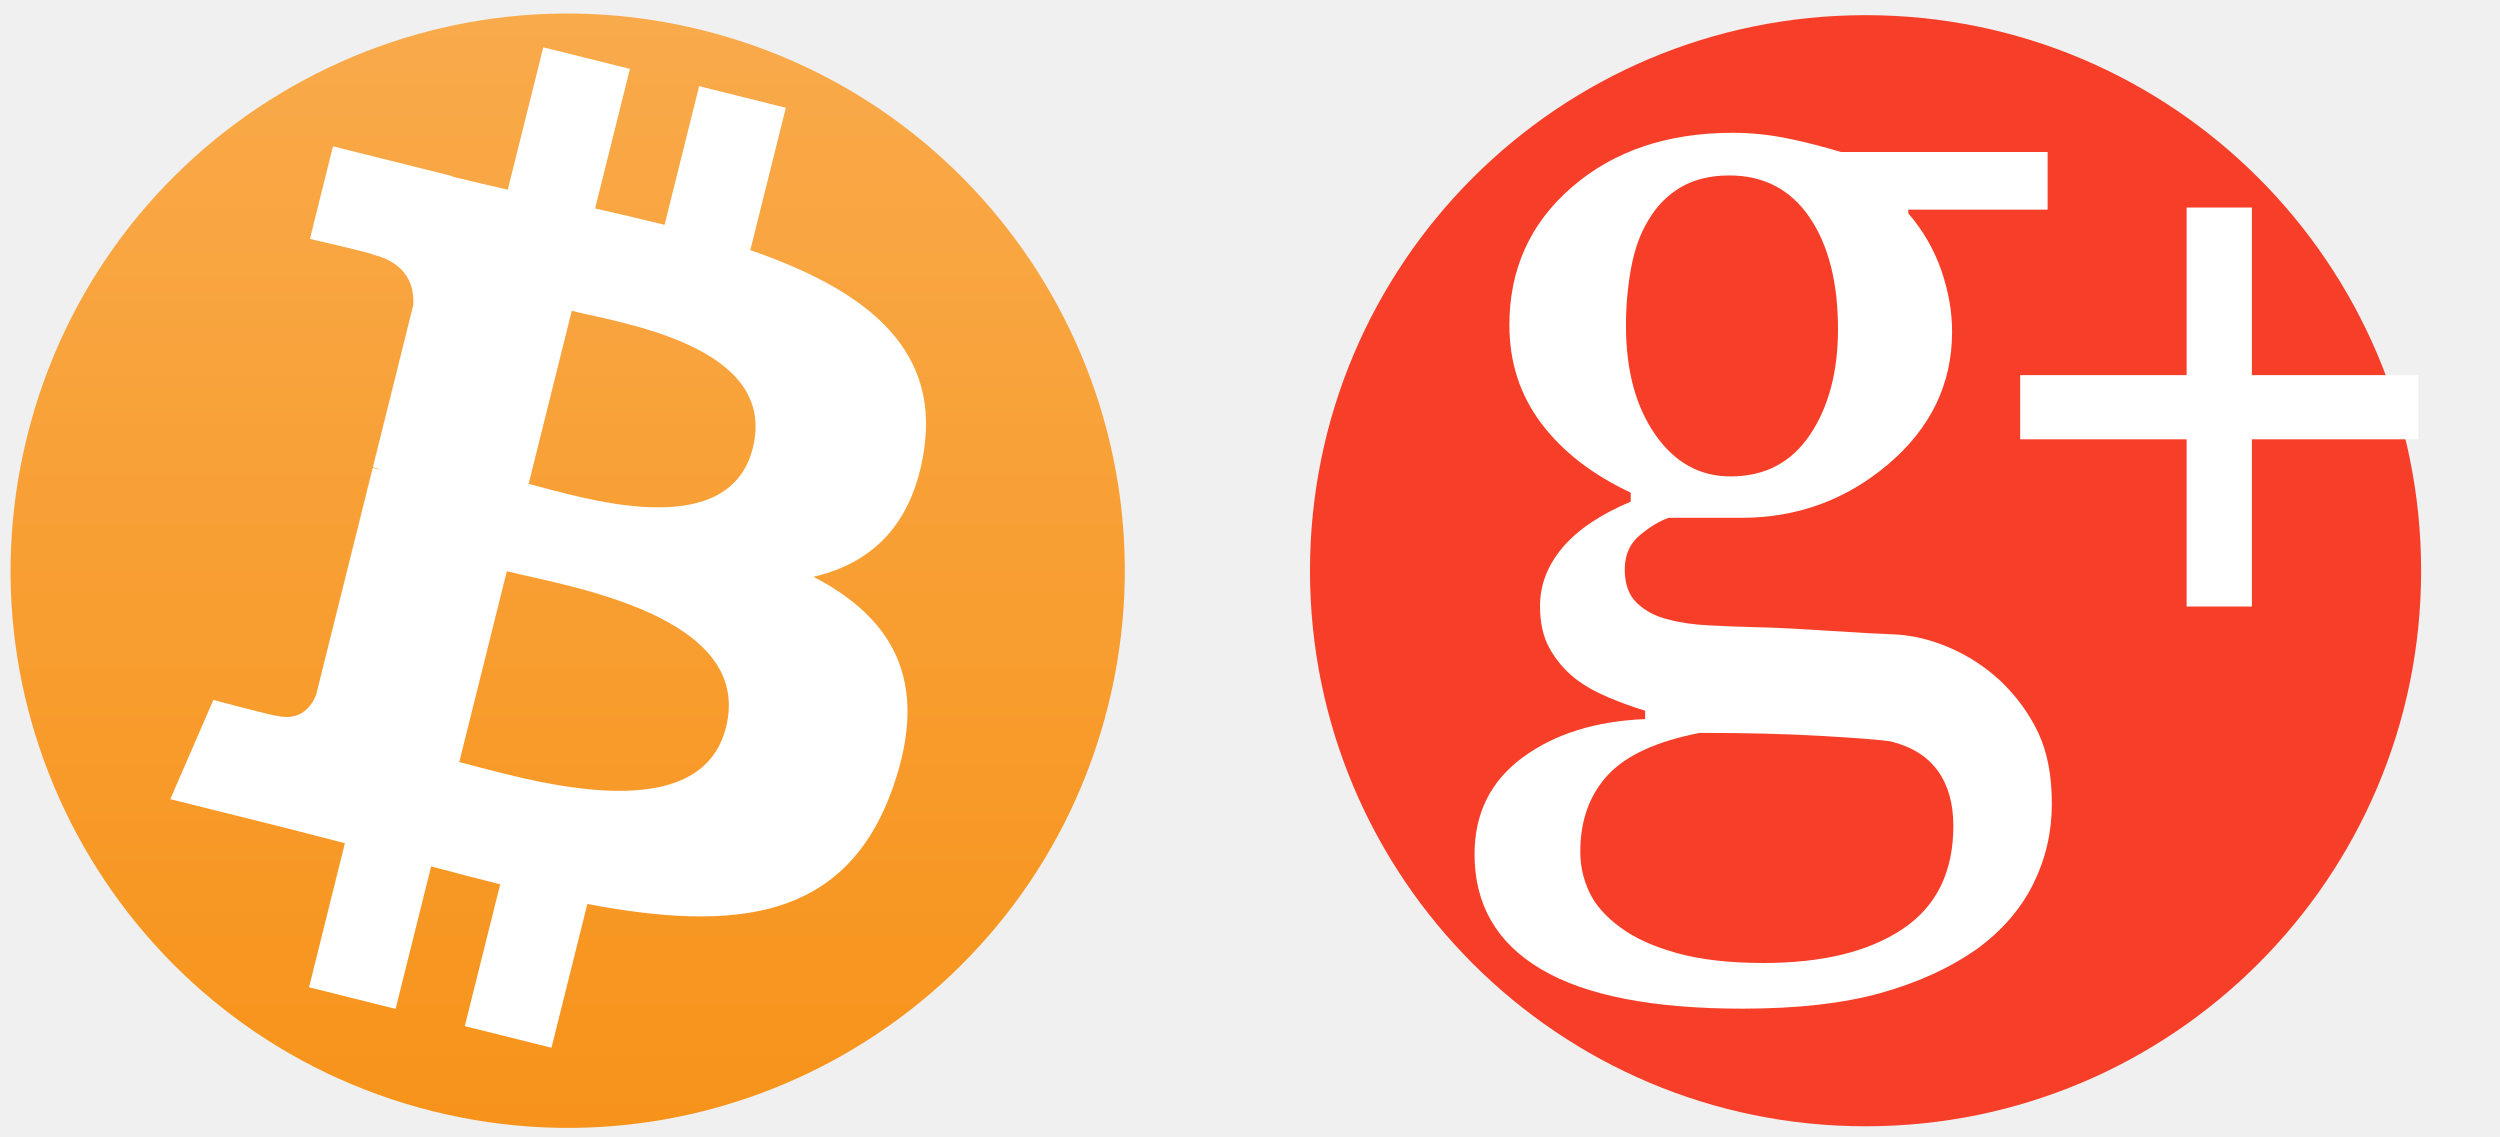
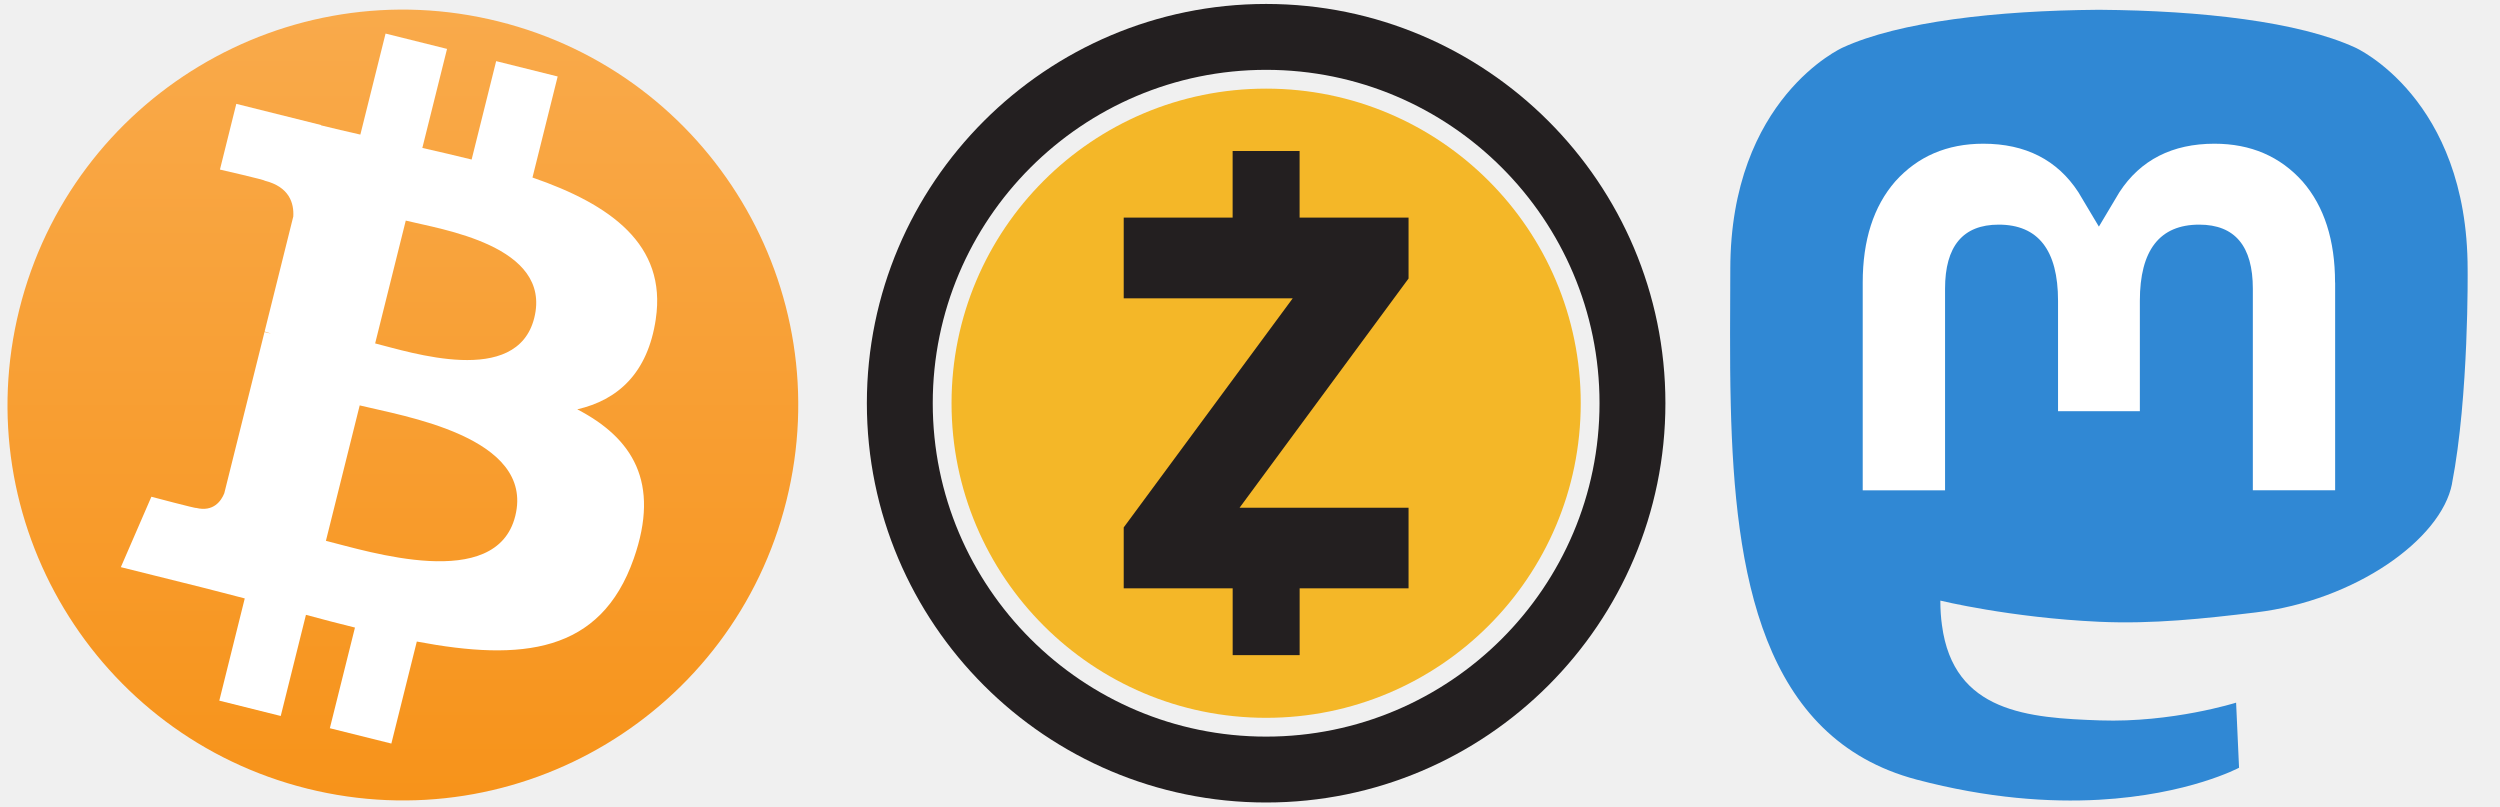
- <svg xmlns="http://www.w3.org/2000/svg" xmlns:xlink="http://www.w3.org/1999/xlink" version="1.1" id="navRight" viewBox="0 0 44 20" height="20" width="44">
+ <svg xmlns="http://www.w3.org/2000/svg" xmlns:xlink="http://www.w3.org/1999/xlink" version="1.1" id="navRight" viewBox="0 0 62 20" height="20" width="62">
  <defs id="defs4">
    <filter style="color-interpolation-filters:sRGB" id="_drop-shadow">
      <feGaussianBlur id="feGaussianBlur7" stdDeviation="1" result="blur-out" in="SourceAlpha" />
      <feBlend id="feBlend9" mode="normal" in2="blur-out" in="SourceGraphic" />
    </filter>
    <linearGradient gradientUnits="userSpaceOnUse" gradientTransform="matrix(0.9999417,0,0,1.000058,0,0.7444855)" y2="63.996" x2="0" y1="-0.001" x1="0" id="coin-gradient">
      <stop id="stop12" style="stop-color:#f9aa4b" offset="0%" />
      <stop id="stop14" style="stop-color:#f7931a" offset="100%" />
    </linearGradient>
  </defs>
  <a id="a4148" xlink:href="https://www.coinbase.com/cem" target="_blank">
    <g transform="matrix(0.3064565,0,0,0.3064565,0.1856155,0.01005666)" id="g16">
      <path id="coin" d="m 63.036,40.485 c -4.274,17.143 -21.637,27.576 -38.782,23.301 -17.138,-4.274 -27.571,-21.638 -23.295,-38.78 4.272,-17.145 21.635,-27.579 38.775,-23.305 17.144,4.274 27.576,21.64 23.302,38.784 z" style="fill:url(#coin-gradient)" />
-       <path id="symbol" d="m 52.464,25.782 c 0.903,-6.037 -3.694,-9.283 -9.979,-11.448 L 44.524,6.156 39.546,4.915 37.561,12.878 C 36.252,12.552 34.908,12.244 33.572,11.939 L 35.571,3.924 30.596,2.684 28.556,10.859 c -1.083,-0.247 -2.147,-0.491 -3.179,-0.747 l 0.006,-0.026 -6.865,-1.714 -1.324,5.317 c 0,0 3.694,0.846 3.616,0.899 2.016,0.503 2.381,1.838 2.32,2.895 l -2.322,9.317 c 0.139,0.035 0.319,0.086 0.518,0.166 -0.166,-0.041 -0.343,-0.086 -0.526,-0.13 l -3.255,13.051 c -0.247,0.613 -0.872,1.531 -2.281,1.182 0.05,0.072 -3.618,-0.903 -3.618,-0.903 l -2.471,5.698 6.478,1.615 c 1.205,0.302 2.386,0.618 3.549,0.916 l -2.06,8.272 4.972,1.241 2.04,-8.184 c 1.358,0.369 2.677,0.709 3.967,1.029 l -2.033,8.146 4.978,1.241 2.06,-8.256 c 8.489,1.606 14.872,0.958 17.559,-6.719 2.165,-6.182 -0.108,-9.748 -4.574,-12.073 3.253,-0.75 5.703,-2.89 6.356,-7.309 z M 41.09,41.731 c -1.538,6.182 -11.947,2.84 -15.321,2.002 l 2.734,-10.959 c 3.375,0.842 14.196,2.51 12.588,8.957 z m 1.54,-16.039 c -1.404,5.623 -10.067,2.766 -12.877,2.066 l 2.478,-9.939 c 2.81,0.7 11.86,2.008 10.399,7.873 z" style="fill:#ffffff" />
+       <path id="symbol" d="m 52.464,25.782 c 0.903,-6.037 -3.694,-9.283 -9.979,-11.448 L 44.524,6.156 39.546,4.915 37.561,12.878 C 36.252,12.552 34.908,12.244 33.572,11.939 L 35.571,3.924 30.596,2.684 28.556,10.859 c -1.083,-0.247 -2.147,-0.491 -3.179,-0.747 l 0.006,-0.026 L 18.517,8.372 17.193,13.689 c 0,0 3.694,0.846 3.616,0.899 2.016,0.503 2.381,1.838 2.32,2.895 l -2.322,9.317 c 0.139,0.035 0.319,0.086 0.518,0.166 -0.166,-0.041 -0.343,-0.086 -0.526,-0.13 l -3.255,13.051 c -0.247,0.613 -0.872,1.531 -2.281,1.182 0.05,0.072 -3.618,-0.903 -3.618,-0.903 l -2.471,5.698 6.478,1.615 c 1.205,0.302 2.386,0.618 3.549,0.916 l -2.06,8.272 4.972,1.241 2.04,-8.184 c 1.358,0.369 2.677,0.709 3.967,1.029 l -2.033,8.146 4.978,1.241 2.06,-8.256 c 8.489,1.606 14.872,0.958 17.559,-6.719 2.165,-6.182 -0.108,-9.748 -4.574,-12.073 3.253,-0.75 5.703,-2.89 6.356,-7.309 z M 41.09,41.731 c -1.538,6.182 -11.947,2.84 -15.321,2.002 l 2.734,-10.959 c 3.375,0.842 14.196,2.51 12.588,8.957 z m 1.54,-16.039 c -1.404,5.623 -10.067,2.766 -12.877,2.066 l 2.478,-9.939 c 2.81,0.7 11.86,2.008 10.399,7.873 z" style="fill:#ffffff" />
    </g>
  </a>
-   <a id="a4153" xlink:href="https://plus.google.com/u/0/115606090533118002214?prsrc=3&amp;rel=me" target="_blank">
-     <g transform="matrix(0.03320171,0,0,0.03320171,18.85771,0.1910989)" id="g4224">
-       <g id="Layer_2">
-         <circle style="fill:#f63e28" cx="420.944" cy="296.781" r="294.5" id="circle4209" />
-       </g>
-       <g id="Icon">
-         <g id="g4212">
-           <path style="fill:#ffffff" d="m 465.395,337.536 c -9.877,-4.245 -19.681,-6.59 -29.45,-7.015 -6.803,-0.213 -18.313,-0.854 -34.547,-1.901 -16.253,-1.066 -29.025,-1.704 -38.367,-1.901 -8.704,-0.212 -17.141,-0.533 -25.311,-0.977 -8.171,-0.408 -15.348,-1.474 -21.494,-3.18 -6.376,-1.492 -11.793,-4.3 -16.252,-8.455 -4.459,-4.122 -6.679,-10.125 -6.679,-17.993 0,-7.637 2.647,-13.695 7.958,-18.135 5.311,-4.44 10.391,-7.531 15.275,-9.237 l 38.526,0 c 29.716,0 55.774,-9.556 78.173,-28.651 22.398,-19.112 33.588,-42.452 33.588,-70.055 0,-10.603 -1.901,-21.439 -5.719,-32.488 -3.818,-11.03 -9.663,-21.119 -17.515,-30.249 l 0,-1.899 73.874,0 0,-30.57 -109.54,0 c -9.768,-2.966 -19.378,-5.417 -28.828,-7.317 -9.45,-1.901 -18.952,-2.877 -28.49,-2.877 -34.602,0 -63.004,9.556 -85.172,28.668 -22.184,19.113 -33.286,43.519 -33.286,73.236 0,19.751 5.613,37.104 16.873,52.061 11.245,14.974 27.052,27.23 47.444,36.788 l 0,4.778 c -16.129,6.785 -28.171,14.92 -36.146,24.353 -7.958,9.45 -11.936,19.787 -11.936,31.048 0,8.917 1.704,16.395 5.099,22.452 3.392,6.057 7.85,11.313 13.374,15.773 4.885,3.818 10.712,7.158 17.515,10.017 6.785,2.86 13.376,5.258 19.734,7.158 l 0,4.459 c -26.323,1.083 -47.976,7.85 -64.957,20.374 -16.981,12.522 -25.471,29.61 -25.471,51.281 0,26.75 11.793,47.053 35.347,60.977 23.553,13.927 59.114,20.871 106.664,20.871 29.076,0 53.501,-2.771 73.251,-8.294 19.752,-5.524 36.716,-13.27 50.943,-23.251 13.376,-9.768 23.34,-21.279 29.947,-34.547 6.573,-13.268 9.877,-27.425 9.877,-42.505 0,-15.08 -2.452,-27.71 -7.317,-37.906 -4.884,-10.176 -11.581,-19.307 -20.072,-27.389 -8.065,-7.412 -17.035,-13.256 -26.911,-17.501 z M 391.522,224.657 c -9.877,14.761 -23.944,22.131 -42.186,22.131 -16.341,0 -29.663,-7.425 -39.964,-22.292 -10.302,-14.848 -15.435,-34.068 -15.435,-57.638 0,-10.391 0.905,-20.533 2.7,-30.408 1.795,-9.875 4.814,-18.313 9.076,-25.312 4.459,-7.637 10.249,-13.533 17.355,-17.673 7.104,-4.139 15.649,-6.217 25.632,-6.217 18.241,0 32.416,7.389 42.505,22.131 10.072,14.761 15.133,34.547 15.133,59.38 -0.003,22.504 -4.94,41.137 -14.815,55.898 z m 49.04,262.066 c -17.939,12.007 -42.522,17.992 -73.714,17.992 -18.046,0 -33.321,-1.759 -45.862,-5.239 -12.522,-3.499 -22.505,-8.012 -29.928,-13.553 -7.852,-5.719 -13.376,-11.989 -16.555,-18.793 -3.18,-6.785 -4.778,-13.89 -4.778,-21.333 0,-16.554 4.831,-30.07 14.493,-40.586 9.645,-10.516 25.951,-18.012 48.883,-22.469 24.406,0 45.862,0.533 64.317,1.598 18.472,1.083 30.675,2.025 36.626,2.859 11.243,2.754 19.628,7.959 25.169,15.613 5.523,7.655 8.277,17.39 8.277,29.29 -0.034,24.407 -8.986,42.633 -26.926,54.622 z" id="path4214" />
-           <path style="fill:#ffffff" d="m 591.138,227.113 0,88.643 34.598,0 0,-88.643 88.237,0 0,-34.015 -88.237,0 0,-88.845 -34.598,0 0,88.845 -88.239,0 0,34.015 88.239,0 z" id="path4216" />
-         </g>
-       </g>
+   <a id="a6714" xlink:href="https://mastodon.xyz/web/accounts/2212" target="_blank" transform="translate(19.1004)">
+     <g id="g6712">
+       <path style="fill:#3088d4;stroke-width:0.085" d="m 41.71,11.997 c -0.269,1.383 -2.408,2.897 -4.866,3.191 -1.281,0.153 -2.543,0.293 -3.888,0.232 -2.2,-0.101 -3.936,-0.525 -3.936,-0.525 0,0.214 0.013,0.418 0.04,0.609 0.286,2.171 2.153,2.301 3.921,2.362 1.785,0.061 3.374,-0.44 3.374,-0.44 l 0.073,1.614 c 0,0 -1.248,0.67 -3.473,0.794 -1.226,0.067 -2.749,-0.031 -4.523,-0.5 -3.847,-1.018 -4.508,-5.118 -4.609,-9.279 -0.031,-1.235 -0.012,-2.4 -0.012,-3.374 0,-4.254 2.787,-5.501 2.787,-5.501 1.405,-0.645 3.817,-0.917 6.324,-0.937 h 0.062 c 2.507,0.02 4.92,0.292 6.326,0.937 0,0 2.787,1.247 2.787,5.501 0,0 0.035,3.139 -0.389,5.318" id="path2" />
+       <path style="fill:#ffffff;stroke-width:0.085" d="m 38.811,7.008 v 5.151 H 36.77 V 7.16 c 0,-1.054 -0.443,-1.589 -1.33,-1.589 -0.981,0 -1.472,0.635 -1.472,1.889 V 10.197 H 31.939 V 7.46 c 0,-1.255 -0.492,-1.889 -1.472,-1.889 -0.887,0 -1.33,0.535 -1.33,1.589 V 12.16 H 27.095 V 7.008 c 0,-1.053 0.268,-1.889 0.806,-2.508 0.555,-0.619 1.282,-0.936 2.185,-0.936 1.044,0 1.835,0.401 2.358,1.204 l 0.508,0.852 0.508,-0.852 c 0.523,-0.803 1.314,-1.204 2.358,-1.204 0.903,0 1.63,0.317 2.185,0.936 0.538,0.619 0.806,1.456 0.806,2.508" id="path4" />
+     </g>
+   </a>
+   <a id="a829" target="_blank" xlink:href="https://www.cem.me/about.html">
+     <g transform="translate(9.400152)" id="g6732">
+       <path style="fill:#231f20;stroke-width:0.044" d="m 22,0.098 c -5.461,0 -9.902,4.441 -9.902,9.902 0,5.461 4.441,9.902 9.902,9.902 5.461,0 9.902,-4.441 9.902,-9.902 C 31.902,4.539 27.461,0.098 22,0.098 Z M 22,18.268 c -4.56,0 -8.268,-3.708 -8.268,-8.268 0,-4.56 3.708,-8.268 8.268,-8.268 4.56,0 8.268,3.708 8.268,8.268 0,4.56 -3.708,8.268 -8.268,8.268 z" id="path4571" />
+       <circle style="fill:#f4b728;stroke-width:0.044" cx="22" cy="10" r="7.802" id="circle4573" />
+       <path style="fill:#231f20;stroke-width:0.044" d="m 18.468,13.08 v 1.511 h 2.702 v 1.656 h 1.661 V 14.591 H 25.532 V 12.592 H 21.341 L 25.532,6.907 V 5.396 h -2.702 v -1.652 h -1.661 v 1.652 H 18.468 v 2.003 h 4.191 z" id="path4575" />
    </g>
  </a>
</svg>
